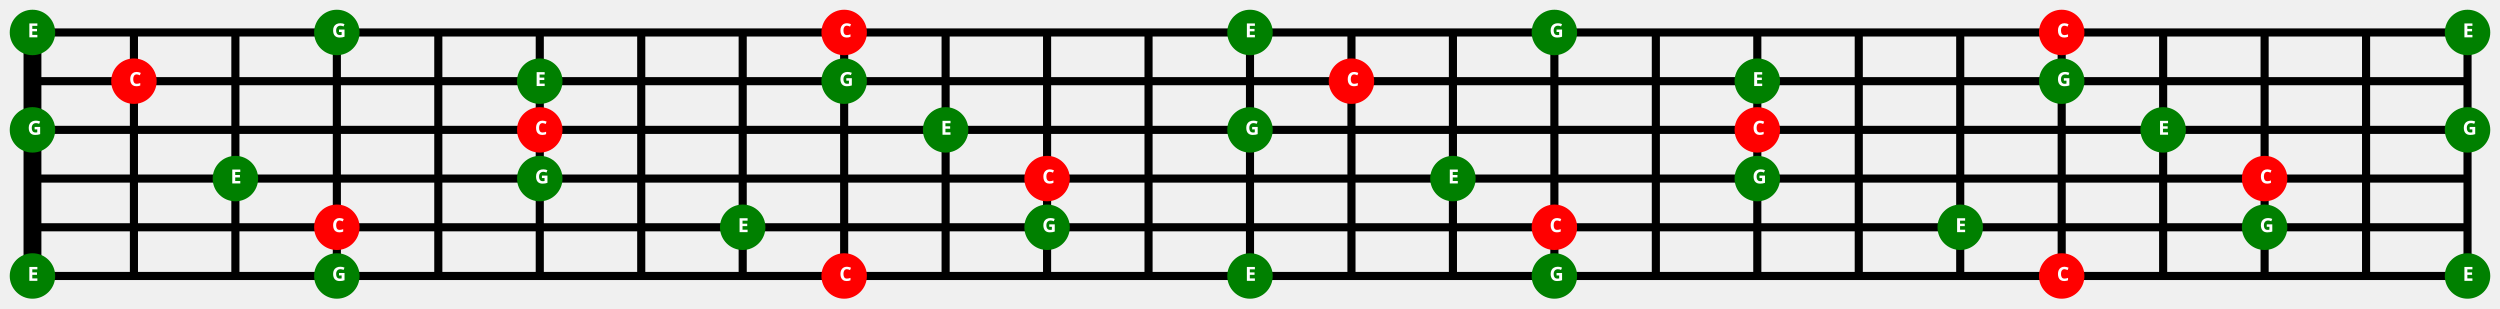
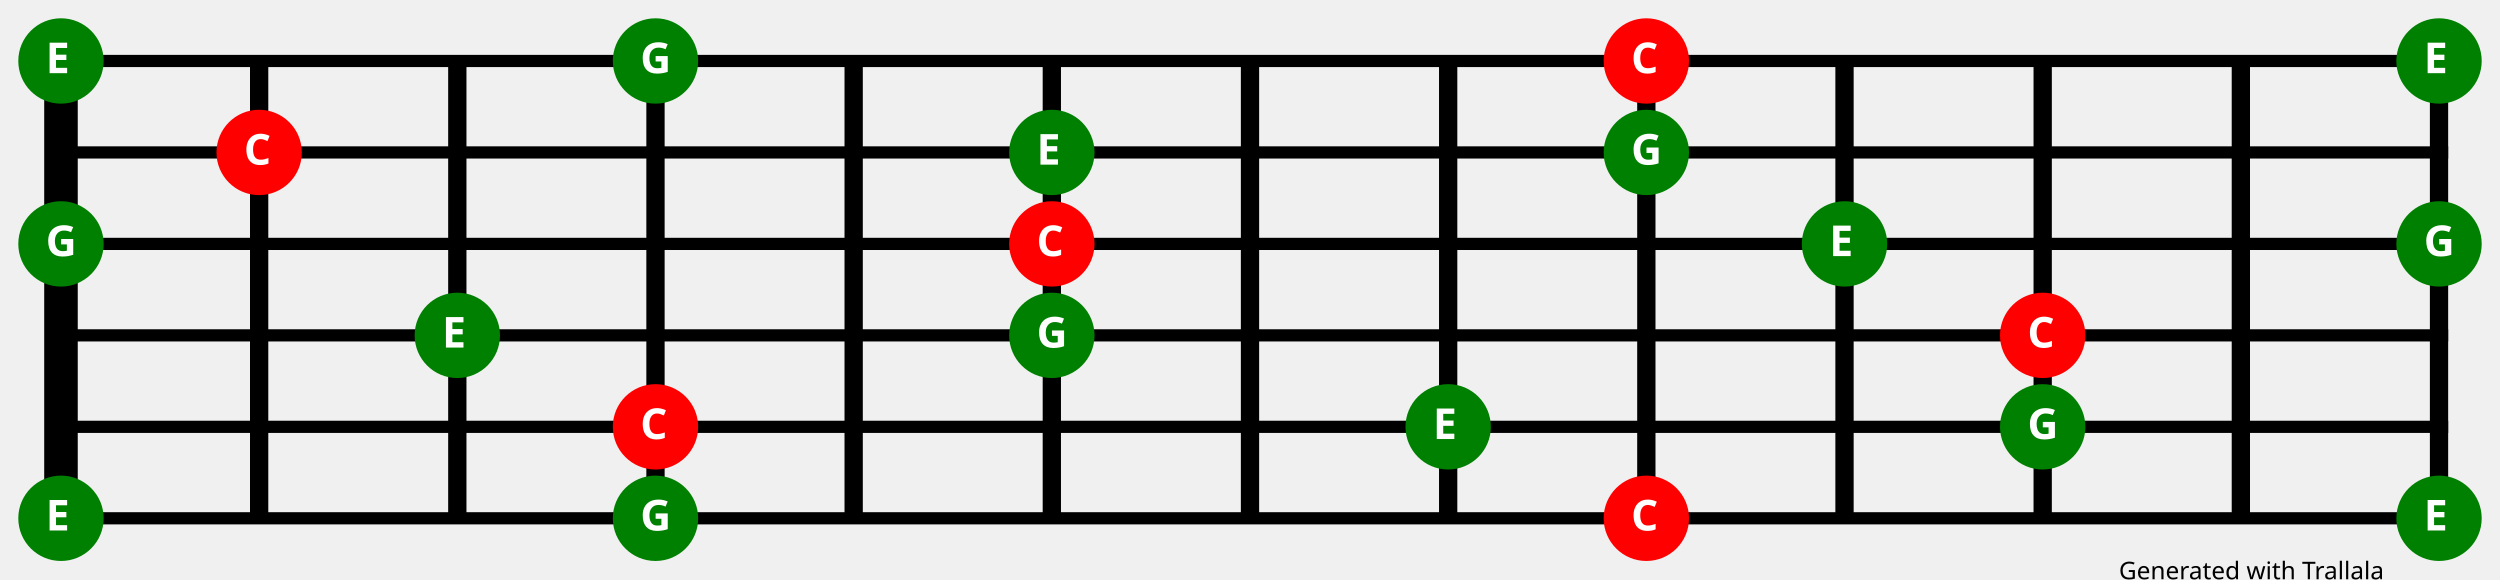
- <svg xmlns="http://www.w3.org/2000/svg" width="1540" height="190">
+ <svg xmlns="http://www.w3.org/2000/svg" width="820" height="190">
  <style>
- .notebig {font: bold 12px sans-serif; fill: white }
+ .notebig {font: bold 14px sans-serif; fill: white }
.notemedium{font: bold 12px sans-serif; fill: white }
- .notesmall{font: bold 12px sans-serif; fill: white }
+ .notesmall{font: 8px sans-serif; fill: white }
+ .watermark{font: 8px sans-serif; fill: black }
</style>
  <rect stroke="black" x="15" y="20" width="10" height="150" fill="black" />
-   <line stroke="black" stroke-width="5" x1="20" y1="20.0" x2="1520" y2="20.0" />
-   <line stroke="black" stroke-width="5" x1="20" y1="50.0" x2="1520" y2="50.0" />
-   <line stroke="black" stroke-width="5" x1="20" y1="80.0" x2="1520" y2="80.0" />
-   <line stroke="black" stroke-width="5" x1="20" y1="110.0" x2="1520" y2="110.0" />
-   <line stroke="black" stroke-width="5" x1="20" y1="140.0" x2="1520" y2="140.0" />
-   <line stroke="black" stroke-width="5" x1="20" y1="170.0" x2="1520" y2="170.0" />
-   <line stroke="black" stroke-width="5" x1="20.0" y1="20" x2="20.0" y2="170" />
-   <line stroke="black" stroke-width="5" x1="82.5" y1="20" x2="82.5" y2="170" />
-   <line stroke="black" stroke-width="5" x1="145.0" y1="20" x2="145.0" y2="170" />
-   <line stroke="black" stroke-width="5" x1="207.5" y1="20" x2="207.5" y2="170" />
-   <line stroke="black" stroke-width="5" x1="270.0" y1="20" x2="270.0" y2="170" />
-   <line stroke="black" stroke-width="5" x1="332.5" y1="20" x2="332.5" y2="170" />
-   <line stroke="black" stroke-width="5" x1="395.0" y1="20" x2="395.0" y2="170" />
-   <line stroke="black" stroke-width="5" x1="457.5" y1="20" x2="457.5" y2="170" />
-   <line stroke="black" stroke-width="5" x1="520.0" y1="20" x2="520.0" y2="170" />
-   <line stroke="black" stroke-width="5" x1="582.5" y1="20" x2="582.5" y2="170" />
-   <line stroke="black" stroke-width="5" x1="645.0" y1="20" x2="645.0" y2="170" />
-   <line stroke="black" stroke-width="5" x1="707.5" y1="20" x2="707.5" y2="170" />
-   <line stroke="black" stroke-width="5" x1="770.0" y1="20" x2="770.0" y2="170" />
-   <line stroke="black" stroke-width="5" x1="832.5" y1="20" x2="832.5" y2="170" />
-   <line stroke="black" stroke-width="5" x1="895.0" y1="20" x2="895.0" y2="170" />
-   <line stroke="black" stroke-width="5" x1="957.5" y1="20" x2="957.5" y2="170" />
-   <line stroke="black" stroke-width="5" x1="1020.0" y1="20" x2="1020.0" y2="170" />
-   <line stroke="black" stroke-width="5" x1="1082.5" y1="20" x2="1082.5" y2="170" />
-   <line stroke="black" stroke-width="5" x1="1145.0" y1="20" x2="1145.0" y2="170" />
-   <line stroke="black" stroke-width="5" x1="1207.5" y1="20" x2="1207.5" y2="170" />
-   <line stroke="black" stroke-width="5" x1="1270.0" y1="20" x2="1270.0" y2="170" />
-   <line stroke="black" stroke-width="5" x1="1332.5" y1="20" x2="1332.5" y2="170" />
-   <line stroke="black" stroke-width="5" x1="1395.0" y1="20" x2="1395.0" y2="170" />
-   <line stroke="black" stroke-width="5" x1="1457.5" y1="20" x2="1457.5" y2="170" />
-   <line stroke="black" stroke-width="5" x1="1520.0" y1="20" x2="1520.0" y2="170" />
-   <circle stroke="red" stroke-width="1" cx="520.0" cy="170.0" r="13.5" fill="red" />
-   <text class="notebig" fill="white" x="517.0" y="173.0">C</text>
-   <circle stroke="red" stroke-width="1" cx="207.5" cy="140.0" r="13.5" fill="red" />
-   <text class="notebig" fill="white" x="204.5" y="143.0">C</text>
-   <circle stroke="red" stroke-width="1" cx="1270.0" cy="170.0" r="13.5" fill="red" />
-   <text class="notebig" fill="white" x="1267.0" y="173.0">C</text>
-   <circle stroke="red" stroke-width="1" cx="957.5" cy="140.0" r="13.5" fill="red" />
-   <text class="notebig" fill="white" x="954.5" y="143.0">C</text>
-   <circle stroke="red" stroke-width="1" cx="645.0" cy="110.0" r="13.5" fill="red" />
-   <text class="notebig" fill="white" x="642.0" y="113.0">C</text>
-   <circle stroke="red" stroke-width="1" cx="332.5" cy="80.0" r="13.5" fill="red" />
-   <text class="notebig" fill="white" x="329.5" y="83.0">C</text>
-   <circle stroke="red" stroke-width="1" cx="82.5" cy="50.0" r="13.5" fill="red" />
-   <text class="notebig" fill="white" x="79.5" y="53.0">C</text>
-   <circle stroke="red" stroke-width="1" cx="1395.0" cy="110.0" r="13.5" fill="red" />
-   <text class="notebig" fill="white" x="1392.0" y="113.0">C</text>
-   <circle stroke="red" stroke-width="1" cx="1082.5" cy="80.0" r="13.5" fill="red" />
-   <text class="notebig" fill="white" x="1079.5" y="83.0">C</text>
-   <circle stroke="red" stroke-width="1" cx="832.5" cy="50.0" r="13.5" fill="red" />
-   <text class="notebig" fill="white" x="829.5" y="53.0">C</text>
-   <circle stroke="red" stroke-width="1" cx="520.0" cy="20.0" r="13.5" fill="red" />
-   <text class="notebig" fill="white" x="517.0" y="23.0">C</text>
-   <circle stroke="red" stroke-width="1" cx="1270.0" cy="20.0" r="13.5" fill="red" />
-   <text class="notebig" fill="white" x="1267.0" y="23.0">C</text>
+   <line stroke="black" stroke-width="4" x1="15" y1="20.0" x2="803" y2="20.0" />
+   <line stroke="black" stroke-width="4" x1="15" y1="50.0" x2="803" y2="50.0" />
+   <line stroke="black" stroke-width="4" x1="15" y1="80.0" x2="803" y2="80.0" />
+   <line stroke="black" stroke-width="4" x1="15" y1="110.0" x2="803" y2="110.0" />
+   <line stroke="black" stroke-width="4" x1="15" y1="140.0" x2="803" y2="140.0" />
+   <line stroke="black" stroke-width="4" x1="15" y1="170.0" x2="803" y2="170.0" />
+   <line stroke="black" stroke-width="6" x1="20.0" y1="20" x2="20.0" y2="170" />
+   <line stroke="black" stroke-width="6" x1="85.0" y1="20" x2="85.0" y2="170" />
+   <line stroke="black" stroke-width="6" x1="150.0" y1="20" x2="150.0" y2="170" />
+   <line stroke="black" stroke-width="6" x1="215.0" y1="20" x2="215.0" y2="170" />
+   <line stroke="black" stroke-width="6" x1="280.0" y1="20" x2="280.0" y2="170" />
+   <line stroke="black" stroke-width="6" x1="345.0" y1="20" x2="345.0" y2="170" />
+   <line stroke="black" stroke-width="6" x1="410.0" y1="20" x2="410.0" y2="170" />
+   <line stroke="black" stroke-width="6" x1="475.0" y1="20" x2="475.0" y2="170" />
+   <line stroke="black" stroke-width="6" x1="540.0" y1="20" x2="540.0" y2="170" />
+   <line stroke="black" stroke-width="6" x1="605.0" y1="20" x2="605.0" y2="170" />
+   <line stroke="black" stroke-width="6" x1="670.0" y1="20" x2="670.0" y2="170" />
+   <line stroke="black" stroke-width="6" x1="735.0" y1="20" x2="735.0" y2="170" />
+   <line stroke="black" stroke-width="6" x1="800.0" y1="20" x2="800.0" y2="170" />
+   <text class="watermark" x="695" y="190">Generated with Trallala</text>
+   <circle stroke="red" stroke-width="1" cx="540.0" cy="170.0" r="13.5" fill="red" />
+   <text class="notebig" fill="white" x="535.0" y="174.0">C</text>
+   <circle stroke="red" stroke-width="1" cx="215.0" cy="140.0" r="13.5" fill="red" />
+   <text class="notebig" fill="white" x="210.0" y="144.0">C</text>
+   <circle stroke="red" stroke-width="1" cx="670.0" cy="110.0" r="13.5" fill="red" />
+   <text class="notebig" fill="white" x="665.0" y="114.0">C</text>
+   <circle stroke="red" stroke-width="1" cx="345.0" cy="80.0" r="13.5" fill="red" />
+   <text class="notebig" fill="white" x="340.0" y="84.0">C</text>
+   <circle stroke="red" stroke-width="1" cx="85.0" cy="50.0" r="13.5" fill="red" />
+   <text class="notebig" fill="white" x="80.0" y="54.0">C</text>
+   <circle stroke="red" stroke-width="1" cx="540.0" cy="20.0" r="13.5" fill="red" />
+   <text class="notebig" fill="white" x="535.0" y="24.0">C</text>
  <circle stroke="green" stroke-width="1" cx="20.0" cy="170.0" r="13.5" fill="green" />
-   <text class="notebig" fill="white" x="17.0" y="173.0">E</text>
-   <circle stroke="green" stroke-width="1" cx="770.0" cy="170.0" r="13.5" fill="green" />
-   <text class="notebig" fill="white" x="767.0" y="173.0">E</text>
-   <circle stroke="green" stroke-width="1" cx="457.5" cy="140.0" r="13.5" fill="green" />
-   <text class="notebig" fill="white" x="454.5" y="143.0">E</text>
-   <circle stroke="green" stroke-width="1" cx="145.0" cy="110.0" r="13.5" fill="green" />
-   <text class="notebig" fill="white" x="142.0" y="113.0">E</text>
-   <circle stroke="green" stroke-width="1" cx="1520.0" cy="170.0" r="13.5" fill="green" />
-   <text class="notebig" fill="white" x="1517.0" y="173.0">E</text>
-   <circle stroke="green" stroke-width="1" cx="1207.5" cy="140.0" r="13.5" fill="green" />
-   <text class="notebig" fill="white" x="1204.5" y="143.0">E</text>
-   <circle stroke="green" stroke-width="1" cx="895.0" cy="110.0" r="13.5" fill="green" />
-   <text class="notebig" fill="white" x="892.0" y="113.0">E</text>
-   <circle stroke="green" stroke-width="1" cx="582.5" cy="80.0" r="13.5" fill="green" />
-   <text class="notebig" fill="white" x="579.5" y="83.0">E</text>
-   <circle stroke="green" stroke-width="1" cx="332.5" cy="50.0" r="13.5" fill="green" />
-   <text class="notebig" fill="white" x="329.5" y="53.0">E</text>
+   <text class="notebig" fill="white" x="15.0" y="174.0">E</text>
+   <circle stroke="green" stroke-width="1" cx="800.0" cy="170.0" r="13.5" fill="green" />
+   <text class="notebig" fill="white" x="795.0" y="174.0">E</text>
+   <circle stroke="green" stroke-width="1" cx="475.0" cy="140.0" r="13.5" fill="green" />
+   <text class="notebig" fill="white" x="470.0" y="144.0">E</text>
+   <circle stroke="green" stroke-width="1" cx="150.0" cy="110.0" r="13.5" fill="green" />
+   <text class="notebig" fill="white" x="145.0" y="114.0">E</text>
+   <circle stroke="green" stroke-width="1" cx="605.0" cy="80.0" r="13.5" fill="green" />
+   <text class="notebig" fill="white" x="600.0" y="84.0">E</text>
+   <circle stroke="green" stroke-width="1" cx="345.0" cy="50.0" r="13.5" fill="green" />
+   <text class="notebig" fill="white" x="340.0" y="54.0">E</text>
  <circle stroke="green" stroke-width="1" cx="20.0" cy="20.0" r="13.5" fill="green" />
-   <text class="notebig" fill="white" x="17.0" y="23.0">E</text>
-   <circle stroke="green" stroke-width="1" cx="1332.5" cy="80.0" r="13.5" fill="green" />
-   <text class="notebig" fill="white" x="1329.5" y="83.0">E</text>
-   <circle stroke="green" stroke-width="1" cx="1082.5" cy="50.0" r="13.5" fill="green" />
-   <text class="notebig" fill="white" x="1079.5" y="53.0">E</text>
-   <circle stroke="green" stroke-width="1" cx="770.0" cy="20.0" r="13.5" fill="green" />
-   <text class="notebig" fill="white" x="767.0" y="23.0">E</text>
-   <circle stroke="green" stroke-width="1" cx="1520.0" cy="20.0" r="13.5" fill="green" />
-   <text class="notebig" fill="white" x="1517.0" y="23.0">E</text>
-   <circle stroke="green" stroke-width="1" cx="207.5" cy="170.0" r="13.5" fill="green" />
-   <text class="notebig" fill="white" x="204.5" y="173.0">G</text>
-   <circle stroke="green" stroke-width="1" cx="957.5" cy="170.0" r="13.5" fill="green" />
-   <text class="notebig" fill="white" x="954.5" y="173.0">G</text>
-   <circle stroke="green" stroke-width="1" cx="645.0" cy="140.0" r="13.5" fill="green" />
-   <text class="notebig" fill="white" x="642.0" y="143.0">G</text>
-   <circle stroke="green" stroke-width="1" cx="332.5" cy="110.0" r="13.5" fill="green" />
-   <text class="notebig" fill="white" x="329.5" y="113.0">G</text>
+   <text class="notebig" fill="white" x="15.0" y="24.0">E</text>
+   <circle stroke="green" stroke-width="1" cx="800.0" cy="20.0" r="13.5" fill="green" />
+   <text class="notebig" fill="white" x="795.0" y="24.0">E</text>
+   <circle stroke="green" stroke-width="1" cx="215.0" cy="170.0" r="13.5" fill="green" />
+   <text class="notebig" fill="white" x="210.0" y="174.0">G</text>
+   <circle stroke="green" stroke-width="1" cx="670.0" cy="140.0" r="13.5" fill="green" />
+   <text class="notebig" fill="white" x="665.0" y="144.0">G</text>
+   <circle stroke="green" stroke-width="1" cx="345.0" cy="110.0" r="13.5" fill="green" />
+   <text class="notebig" fill="white" x="340.0" y="114.0">G</text>
  <circle stroke="green" stroke-width="1" cx="20.0" cy="80.0" r="13.5" fill="green" />
-   <text class="notebig" fill="white" x="17.0" y="83.0">G</text>
-   <circle stroke="green" stroke-width="1" cx="1395.0" cy="140.0" r="13.5" fill="green" />
-   <text class="notebig" fill="white" x="1392.0" y="143.0">G</text>
-   <circle stroke="green" stroke-width="1" cx="1082.5" cy="110.0" r="13.5" fill="green" />
-   <text class="notebig" fill="white" x="1079.5" y="113.0">G</text>
-   <circle stroke="green" stroke-width="1" cx="770.0" cy="80.0" r="13.5" fill="green" />
-   <text class="notebig" fill="white" x="767.0" y="83.0">G</text>
-   <circle stroke="green" stroke-width="1" cx="520.0" cy="50.0" r="13.5" fill="green" />
-   <text class="notebig" fill="white" x="517.0" y="53.0">G</text>
-   <circle stroke="green" stroke-width="1" cx="207.5" cy="20.0" r="13.5" fill="green" />
-   <text class="notebig" fill="white" x="204.5" y="23.0">G</text>
-   <circle stroke="green" stroke-width="1" cx="1520.0" cy="80.0" r="13.5" fill="green" />
-   <text class="notebig" fill="white" x="1517.0" y="83.0">G</text>
-   <circle stroke="green" stroke-width="1" cx="1270.0" cy="50.0" r="13.5" fill="green" />
-   <text class="notebig" fill="white" x="1267.0" y="53.0">G</text>
-   <circle stroke="green" stroke-width="1" cx="957.5" cy="20.0" r="13.5" fill="green" />
-   <text class="notebig" fill="white" x="954.5" y="23.0">G</text>
+   <text class="notebig" fill="white" x="15.0" y="84.0">G</text>
+   <circle stroke="green" stroke-width="1" cx="800.0" cy="80.0" r="13.5" fill="green" />
+   <text class="notebig" fill="white" x="795.0" y="84.0">G</text>
+   <circle stroke="green" stroke-width="1" cx="540.0" cy="50.0" r="13.5" fill="green" />
+   <text class="notebig" fill="white" x="535.0" y="54.0">G</text>
+   <circle stroke="green" stroke-width="1" cx="215.0" cy="20.0" r="13.5" fill="green" />
+   <text class="notebig" fill="white" x="210.0" y="24.0">G</text>
</svg>
